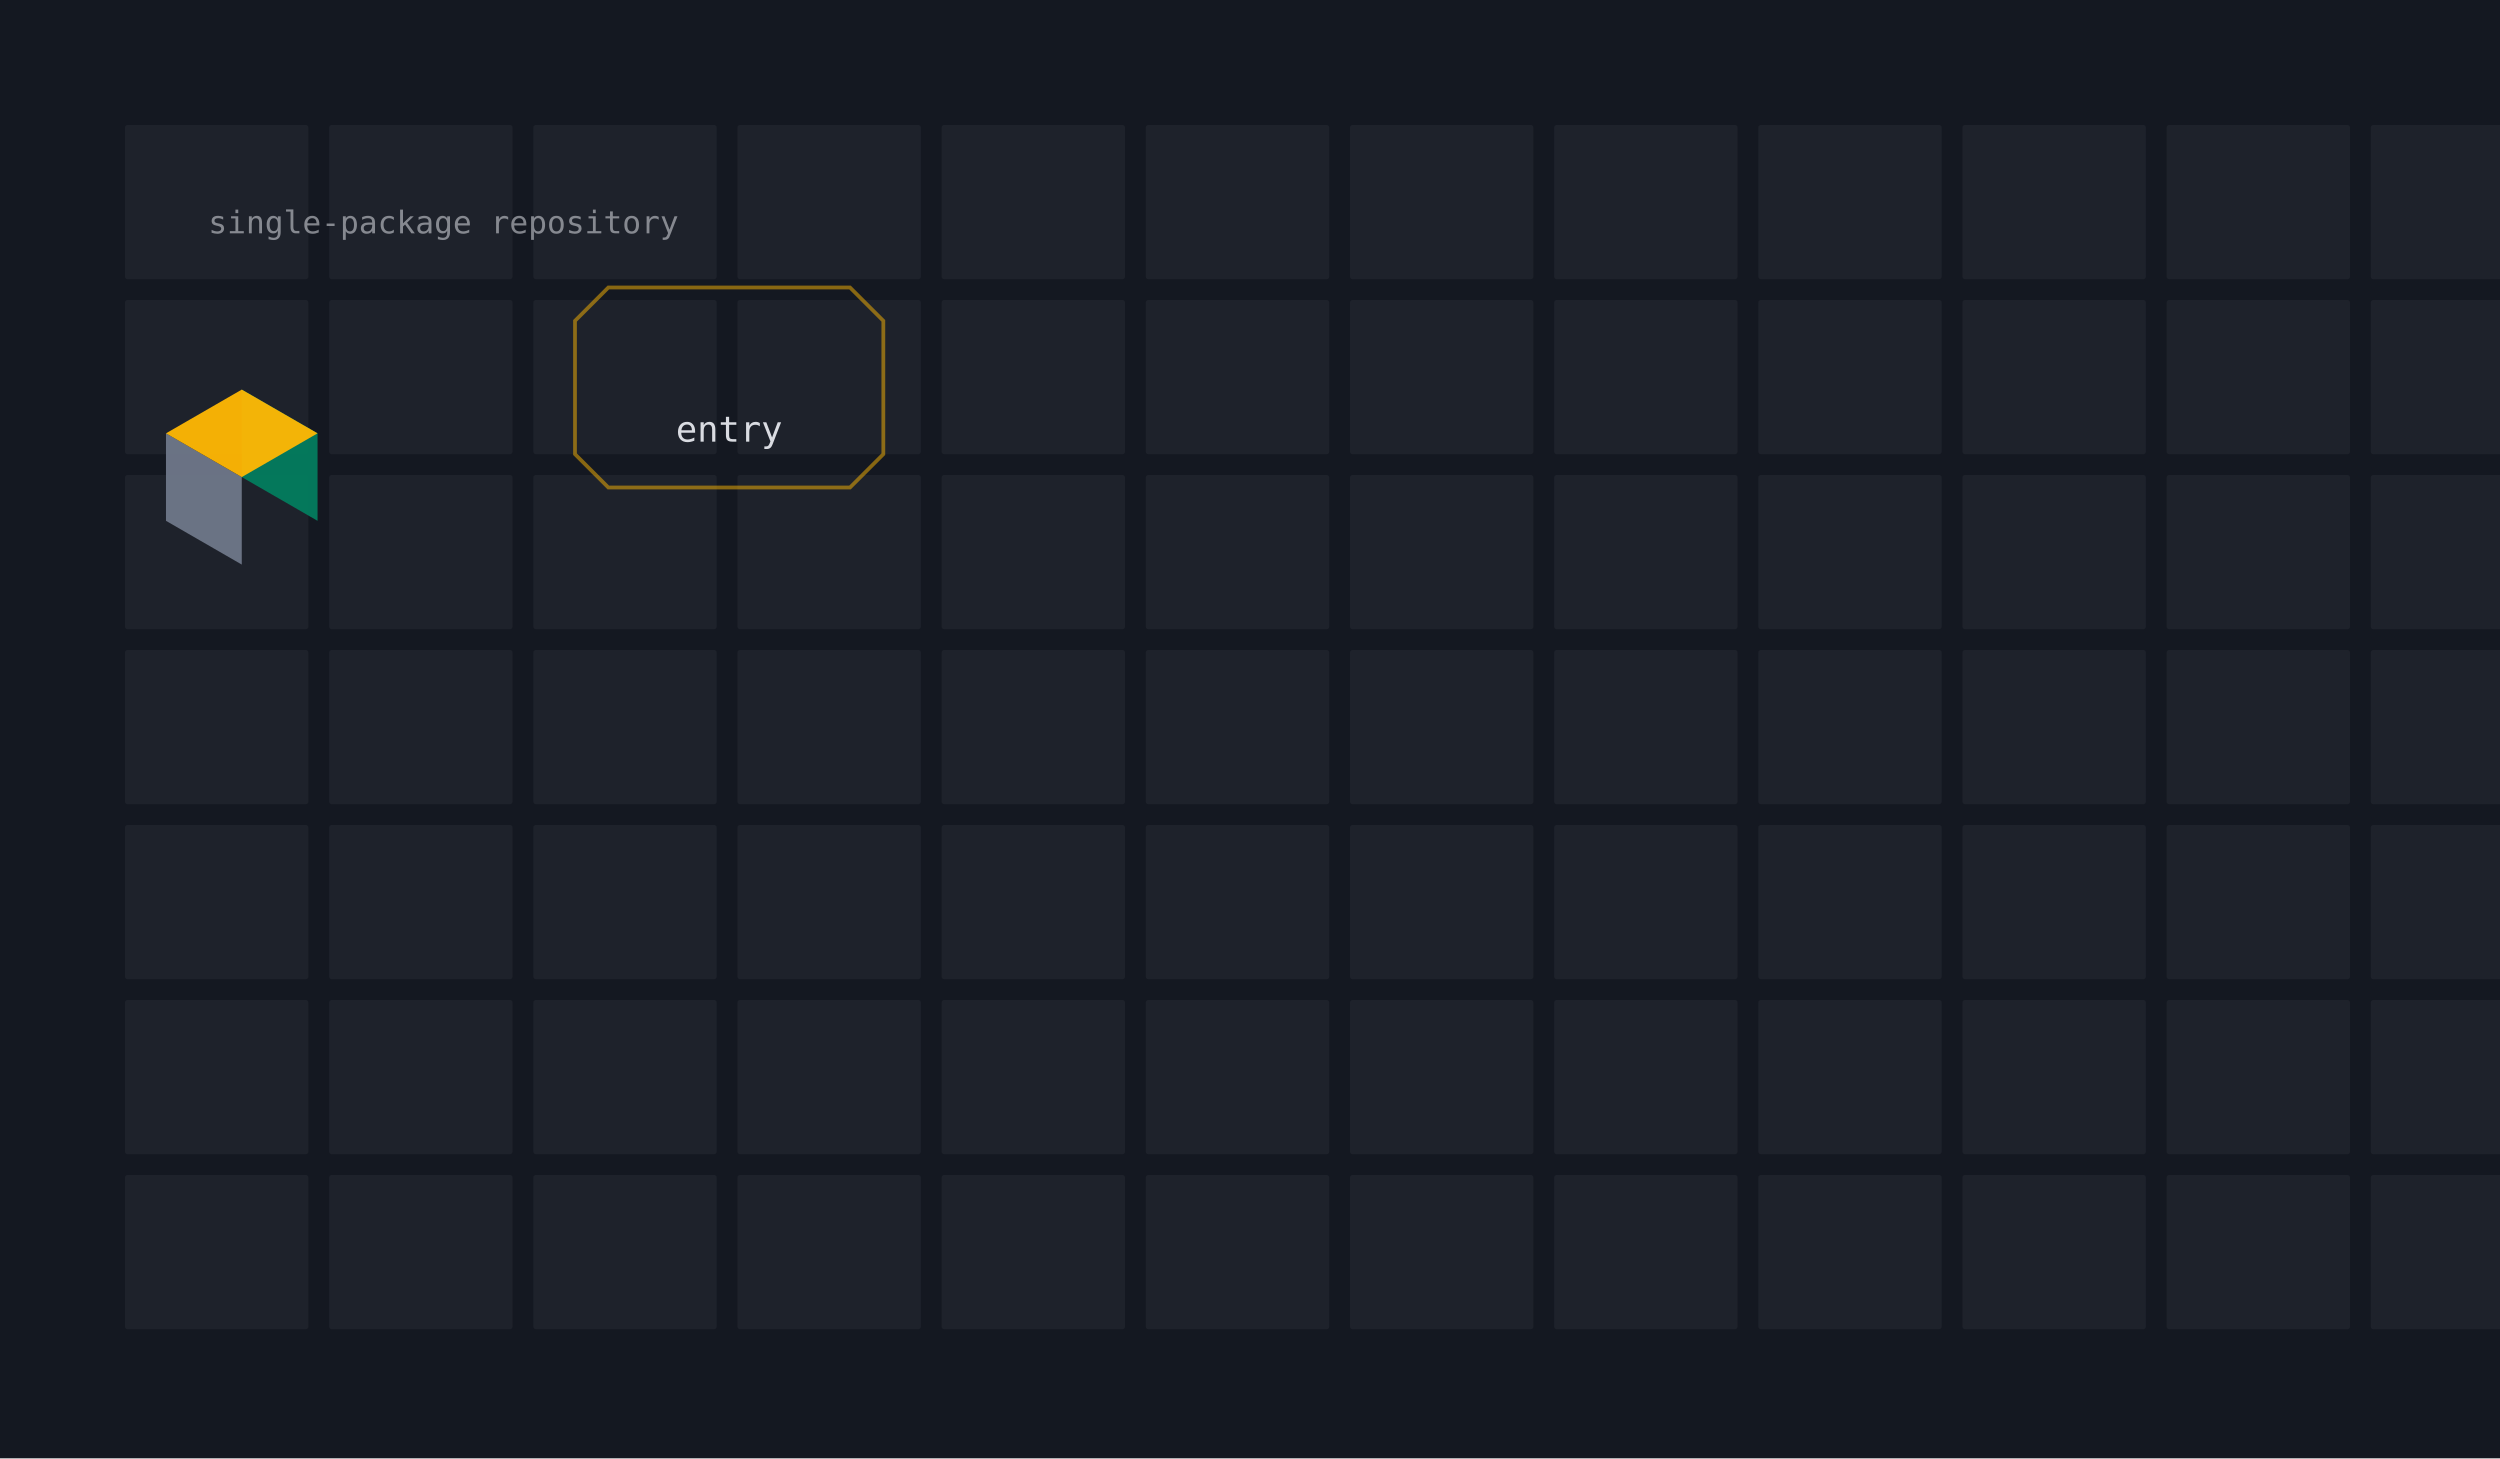
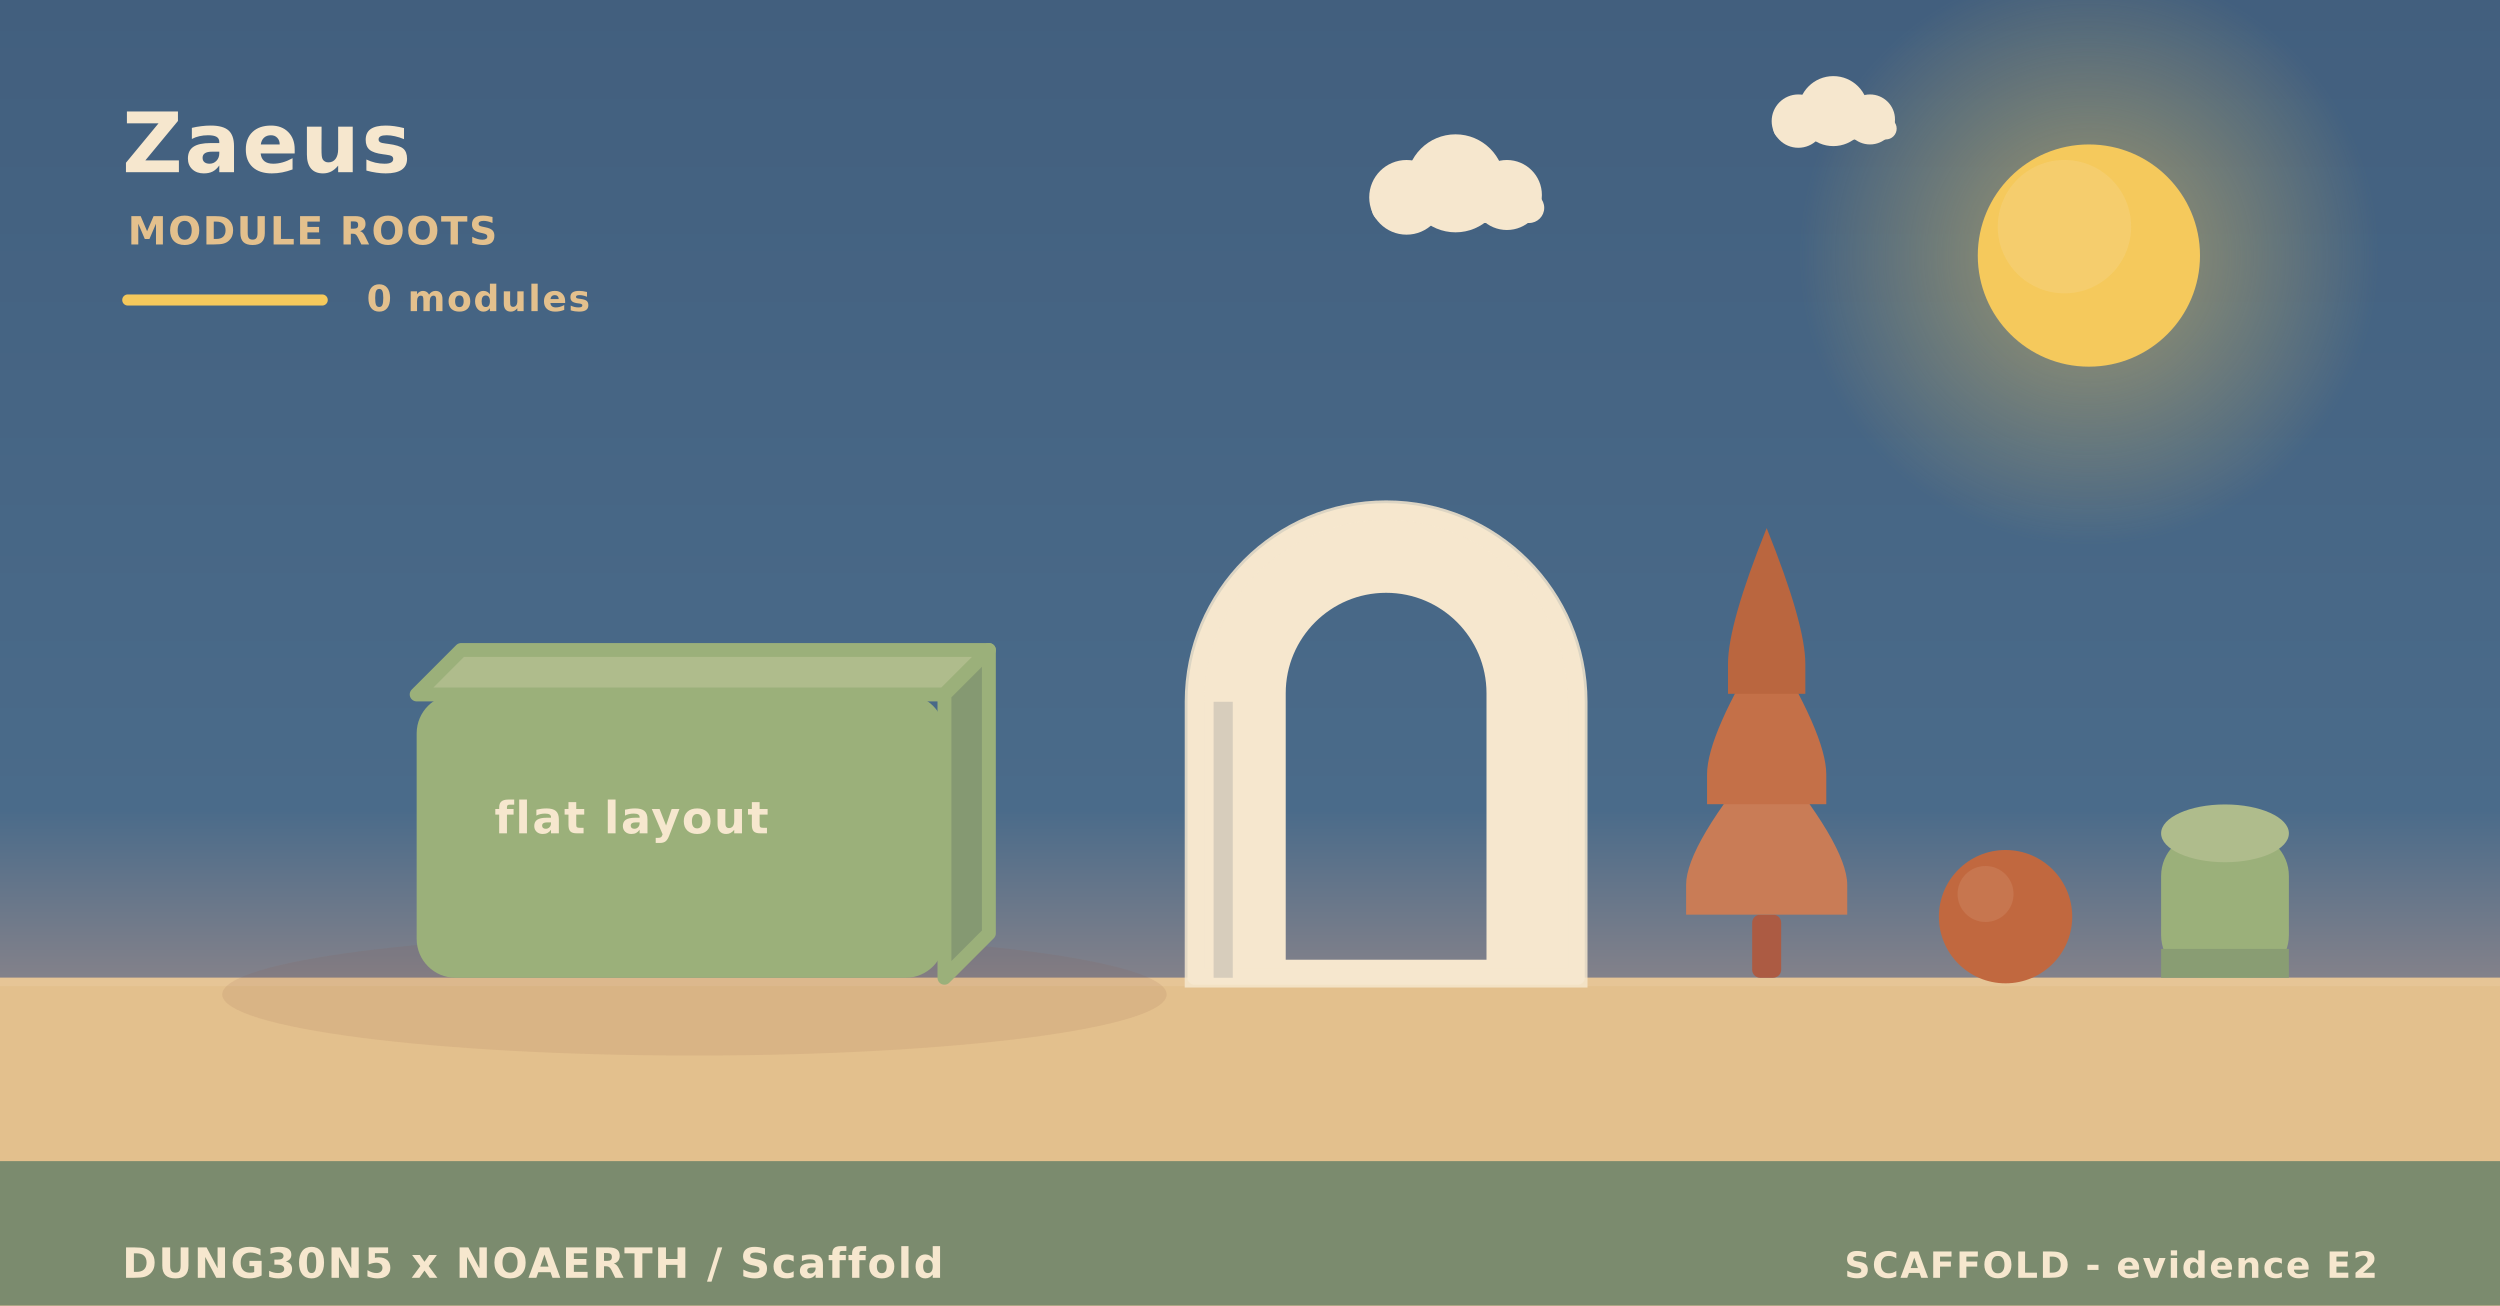
- <svg xmlns="http://www.w3.org/2000/svg" viewBox="0 0 1200 700" width="1200" height="700" role="img" aria-label="Zaeus architecture">
-   <rect width="1200" height="700" fill="#141821" />
-   <defs>
-     <linearGradient id="ga" x1="0" y1="0" x2="1" y2="1">
-       <stop offset="0%" stop-color="#ffb703" />
-       <stop offset="100%" stop-color="#8d99ae" />
-     </linearGradient>
-   </defs>
-   <rect x="60.00" y="60.00" width="88.00" height="74.00" rx="1.20" fill="#eef1f6" opacity="0.05" />
-   <rect x="158.00" y="60.00" width="88.00" height="74.00" rx="1.20" fill="#eef1f6" opacity="0.05" />
-   <rect x="256.00" y="60.00" width="88.00" height="74.00" rx="1.20" fill="#eef1f6" opacity="0.05" />
-   <rect x="354.00" y="60.00" width="88.00" height="74.00" rx="1.20" fill="#eef1f6" opacity="0.05" />
-   <rect x="452.00" y="60.00" width="88.00" height="74.00" rx="1.20" fill="#eef1f6" opacity="0.05" />
-   <rect x="550.00" y="60.00" width="88.00" height="74.00" rx="1.20" fill="#eef1f6" opacity="0.05" />
-   <rect x="648.00" y="60.00" width="88.00" height="74.00" rx="1.20" fill="#eef1f6" opacity="0.05" />
-   <rect x="746.00" y="60.00" width="88.00" height="74.00" rx="1.20" fill="#eef1f6" opacity="0.05" />
-   <rect x="844.00" y="60.00" width="88.00" height="74.00" rx="1.20" fill="#eef1f6" opacity="0.05" />
-   <rect x="942.00" y="60.00" width="88.00" height="74.00" rx="1.20" fill="#eef1f6" opacity="0.05" />
-   <rect x="1040.00" y="60.00" width="88.00" height="74.00" rx="1.20" fill="#eef1f6" opacity="0.05" />
-   <rect x="1138.00" y="60.00" width="88.00" height="74.00" rx="1.20" fill="#eef1f6" opacity="0.05" />
-   <rect x="60.00" y="144.00" width="88.00" height="74.00" rx="1.20" fill="#eef1f6" opacity="0.05" />
-   <rect x="158.00" y="144.00" width="88.00" height="74.00" rx="1.20" fill="#eef1f6" opacity="0.05" />
-   <rect x="256.00" y="144.00" width="88.00" height="74.00" rx="1.20" fill="#eef1f6" opacity="0.05" />
-   <rect x="354.00" y="144.00" width="88.00" height="74.00" rx="1.20" fill="#eef1f6" opacity="0.05" />
-   <rect x="452.00" y="144.00" width="88.00" height="74.00" rx="1.20" fill="#eef1f6" opacity="0.05" />
-   <rect x="550.00" y="144.00" width="88.00" height="74.00" rx="1.20" fill="#eef1f6" opacity="0.05" />
-   <rect x="648.00" y="144.00" width="88.00" height="74.00" rx="1.20" fill="#eef1f6" opacity="0.05" />
-   <rect x="746.00" y="144.00" width="88.00" height="74.00" rx="1.20" fill="#eef1f6" opacity="0.05" />
-   <rect x="844.00" y="144.00" width="88.00" height="74.00" rx="1.20" fill="#eef1f6" opacity="0.05" />
-   <rect x="942.00" y="144.00" width="88.00" height="74.00" rx="1.20" fill="#eef1f6" opacity="0.05" />
-   <rect x="1040.00" y="144.00" width="88.00" height="74.00" rx="1.20" fill="#eef1f6" opacity="0.05" />
-   <rect x="1138.00" y="144.00" width="88.00" height="74.00" rx="1.20" fill="#eef1f6" opacity="0.05" />
-   <rect x="60.00" y="228.00" width="88.00" height="74.00" rx="1.20" fill="#eef1f6" opacity="0.05" />
-   <rect x="158.00" y="228.00" width="88.00" height="74.00" rx="1.20" fill="#eef1f6" opacity="0.05" />
-   <rect x="256.00" y="228.00" width="88.00" height="74.00" rx="1.20" fill="#eef1f6" opacity="0.05" />
-   <rect x="354.00" y="228.00" width="88.00" height="74.00" rx="1.20" fill="#eef1f6" opacity="0.05" />
-   <rect x="452.00" y="228.00" width="88.00" height="74.00" rx="1.20" fill="#eef1f6" opacity="0.05" />
-   <rect x="550.00" y="228.00" width="88.00" height="74.00" rx="1.20" fill="#eef1f6" opacity="0.05" />
-   <rect x="648.00" y="228.00" width="88.00" height="74.00" rx="1.20" fill="#eef1f6" opacity="0.05" />
-   <rect x="746.00" y="228.00" width="88.00" height="74.00" rx="1.20" fill="#eef1f6" opacity="0.05" />
-   <rect x="844.00" y="228.00" width="88.00" height="74.00" rx="1.20" fill="#eef1f6" opacity="0.05" />
-   <rect x="942.00" y="228.00" width="88.00" height="74.00" rx="1.20" fill="#eef1f6" opacity="0.05" />
-   <rect x="1040.00" y="228.00" width="88.00" height="74.00" rx="1.20" fill="#eef1f6" opacity="0.05" />
-   <rect x="1138.00" y="228.00" width="88.00" height="74.00" rx="1.20" fill="#eef1f6" opacity="0.05" />
-   <rect x="60.00" y="312.00" width="88.00" height="74.00" rx="1.20" fill="#eef1f6" opacity="0.05" />
-   <rect x="158.00" y="312.00" width="88.00" height="74.00" rx="1.20" fill="#eef1f6" opacity="0.05" />
-   <rect x="256.00" y="312.00" width="88.00" height="74.00" rx="1.20" fill="#eef1f6" opacity="0.05" />
-   <rect x="354.00" y="312.00" width="88.00" height="74.00" rx="1.20" fill="#eef1f6" opacity="0.05" />
-   <rect x="452.00" y="312.00" width="88.00" height="74.00" rx="1.20" fill="#eef1f6" opacity="0.05" />
-   <rect x="550.00" y="312.00" width="88.00" height="74.00" rx="1.20" fill="#eef1f6" opacity="0.05" />
-   <rect x="648.00" y="312.00" width="88.00" height="74.00" rx="1.20" fill="#eef1f6" opacity="0.05" />
-   <rect x="746.00" y="312.00" width="88.00" height="74.00" rx="1.20" fill="#eef1f6" opacity="0.05" />
-   <rect x="844.00" y="312.00" width="88.00" height="74.00" rx="1.20" fill="#eef1f6" opacity="0.05" />
-   <rect x="942.00" y="312.00" width="88.00" height="74.00" rx="1.20" fill="#eef1f6" opacity="0.05" />
-   <rect x="1040.00" y="312.00" width="88.00" height="74.00" rx="1.20" fill="#eef1f6" opacity="0.05" />
-   <rect x="1138.00" y="312.00" width="88.00" height="74.00" rx="1.20" fill="#eef1f6" opacity="0.05" />
-   <rect x="60.00" y="396.00" width="88.00" height="74.00" rx="1.20" fill="#eef1f6" opacity="0.05" />
-   <rect x="158.00" y="396.00" width="88.00" height="74.00" rx="1.20" fill="#eef1f6" opacity="0.05" />
-   <rect x="256.00" y="396.00" width="88.00" height="74.00" rx="1.20" fill="#eef1f6" opacity="0.05" />
-   <rect x="354.00" y="396.00" width="88.00" height="74.00" rx="1.20" fill="#eef1f6" opacity="0.05" />
-   <rect x="452.00" y="396.00" width="88.00" height="74.00" rx="1.20" fill="#eef1f6" opacity="0.05" />
-   <rect x="550.00" y="396.00" width="88.00" height="74.00" rx="1.20" fill="#eef1f6" opacity="0.05" />
-   <rect x="648.00" y="396.00" width="88.00" height="74.00" rx="1.20" fill="#eef1f6" opacity="0.05" />
-   <rect x="746.00" y="396.00" width="88.00" height="74.00" rx="1.20" fill="#eef1f6" opacity="0.05" />
-   <rect x="844.00" y="396.00" width="88.00" height="74.00" rx="1.20" fill="#eef1f6" opacity="0.05" />
-   <rect x="942.00" y="396.00" width="88.00" height="74.00" rx="1.20" fill="#eef1f6" opacity="0.05" />
-   <rect x="1040.00" y="396.00" width="88.00" height="74.00" rx="1.20" fill="#eef1f6" opacity="0.05" />
-   <rect x="1138.00" y="396.00" width="88.00" height="74.00" rx="1.20" fill="#eef1f6" opacity="0.05" />
-   <rect x="60.00" y="480.00" width="88.00" height="74.00" rx="1.20" fill="#eef1f6" opacity="0.05" />
-   <rect x="158.00" y="480.00" width="88.00" height="74.00" rx="1.20" fill="#eef1f6" opacity="0.05" />
-   <rect x="256.00" y="480.00" width="88.00" height="74.00" rx="1.20" fill="#eef1f6" opacity="0.05" />
-   <rect x="354.00" y="480.00" width="88.00" height="74.00" rx="1.20" fill="#eef1f6" opacity="0.05" />
-   <rect x="452.00" y="480.00" width="88.00" height="74.00" rx="1.20" fill="#eef1f6" opacity="0.05" />
-   <rect x="550.00" y="480.00" width="88.00" height="74.00" rx="1.20" fill="#eef1f6" opacity="0.05" />
-   <rect x="648.00" y="480.00" width="88.00" height="74.00" rx="1.20" fill="#eef1f6" opacity="0.05" />
-   <rect x="746.00" y="480.00" width="88.00" height="74.00" rx="1.20" fill="#eef1f6" opacity="0.05" />
-   <rect x="844.00" y="480.00" width="88.00" height="74.00" rx="1.20" fill="#eef1f6" opacity="0.05" />
-   <rect x="942.00" y="480.00" width="88.00" height="74.00" rx="1.20" fill="#eef1f6" opacity="0.05" />
-   <rect x="1040.00" y="480.00" width="88.00" height="74.00" rx="1.20" fill="#eef1f6" opacity="0.05" />
-   <rect x="1138.00" y="480.00" width="88.00" height="74.00" rx="1.20" fill="#eef1f6" opacity="0.05" />
-   <rect x="60.00" y="564.00" width="88.00" height="74.00" rx="1.20" fill="#eef1f6" opacity="0.05" />
-   <rect x="158.00" y="564.00" width="88.00" height="74.00" rx="1.20" fill="#eef1f6" opacity="0.05" />
-   <rect x="256.00" y="564.00" width="88.00" height="74.00" rx="1.20" fill="#eef1f6" opacity="0.05" />
-   <rect x="354.00" y="564.00" width="88.00" height="74.00" rx="1.20" fill="#eef1f6" opacity="0.05" />
-   <rect x="452.00" y="564.00" width="88.00" height="74.00" rx="1.20" fill="#eef1f6" opacity="0.05" />
-   <rect x="550.00" y="564.00" width="88.00" height="74.00" rx="1.20" fill="#eef1f6" opacity="0.05" />
-   <rect x="648.00" y="564.00" width="88.00" height="74.00" rx="1.20" fill="#eef1f6" opacity="0.05" />
-   <rect x="746.00" y="564.00" width="88.00" height="74.00" rx="1.20" fill="#eef1f6" opacity="0.05" />
-   <rect x="844.00" y="564.00" width="88.00" height="74.00" rx="1.20" fill="#eef1f6" opacity="0.05" />
-   <rect x="942.00" y="564.00" width="88.00" height="74.00" rx="1.20" fill="#eef1f6" opacity="0.05" />
-   <rect x="1040.00" y="564.00" width="88.00" height="74.00" rx="1.20" fill="#eef1f6" opacity="0.05" />
-   <rect x="1138.00" y="564.00" width="88.00" height="74.00" rx="1.20" fill="#eef1f6" opacity="0.05" />
-   <path d="M292.00,138.00 H408.00 L424.00,154.00 V218.00 L408.00,234.00 H292.00 L276.00,218.00 V154.00 Z" fill="none" stroke="rgba(255,183,3,0.550)" stroke-width="1.80" opacity="0.90" />
-   <polygon points="116.05,229.00 152.42,250.00 152.42,208.00 116.05,187.00" fill="#037c5d" opacity="0.95" />
-   <polygon points="79.67,250.00 116.05,271.00 116.05,229.00 79.67,208.00" fill="#6e7788" opacity="0.95" />
-   <polygon points="116.05,187.00 152.42,208.00 116.05,229.00 79.67,208.00" fill="#ffb703" opacity="0.95" />
-   <text x="350" y="212" font-family="ui-monospace,Menlo,monospace" font-size="17" fill="rgba(238,241,246,0.900)" text-anchor="middle">entry</text>
-   <text x="100" y="112" font-family="ui-monospace,Menlo,monospace" font-size="15" fill="rgba(238,241,246,0.500)">single-package repository</text>
+ <svg xmlns="http://www.w3.org/2000/svg" width="900" height="470" viewBox="0 0 900 470" role="img" aria-label="Zaeus - how it is built">
+   <linearGradient id="skya" x1="0" y1="0" x2="0" y2="1">
+     <stop offset="0" stop-color="#425f7e" />
+     <stop offset="0.62" stop-color="#4a6b8a" />
+     <stop offset="1" stop-color="#f3ad8a" />
+   </linearGradient>
+   <rect width="900" height="470" fill="url(#skya)" />
+   <radialGradient id="suna">
+     <stop offset="0.35" stop-color="#f5c95c" stop-opacity="0.34" />
+     <stop offset="1" stop-color="#f5c95c" stop-opacity="0" />
+   </radialGradient>
+   <circle cx="752" cy="92" r="104" fill="url(#suna)" />
+   <circle cx="752" cy="92" r="40" fill="#f5c95c" />
+   <circle cx="743.2" cy="81.6" r="24" fill="#f5d27e" opacity="0.5" />
+   <g>
+     <circle cx="524" cy="66" r="17.64" fill="#f6e7ce" />
+     <circle cx="506.36" cy="71.04" r="13.44" fill="#f6e7ce" />
+     <circle cx="542.48" cy="70.2" r="12.6" fill="#f6e7ce" />
+     <rect x="493.76" y="69.36" width="62.16" height="10.92" rx="5.46" fill="#f6e7ce" />
+   </g>
+   <g>
+     <circle cx="660" cy="40" r="12.6" fill="#f6e7ce" />
+     <circle cx="647.4" cy="43.6" r="9.6" fill="#f6e7ce" />
+     <circle cx="673.2" cy="43" r="9" fill="#f6e7ce" />
+     <rect x="638.4" y="42.4" width="44.4" height="7.8" rx="3.9" fill="#f6e7ce" />
+   </g>
+   <rect x="0" y="352" width="900" height="118" fill="#e3c08d" />
+   <rect x="0" y="352" width="900" height="3" fill="#e6c596" />
+   <text x="44" y="62" font-family="Verdana,DejaVu Sans,sans-serif" font-size="30" font-weight="700" letter-spacing="0.6" fill="#f6e7ce" text-anchor="start">Zaeus</text>
+   <text x="46" y="88" font-family="Verdana,DejaVu Sans,sans-serif" font-size="14" font-weight="700" letter-spacing="0.6" fill="#e3c08d" text-anchor="start">MODULE ROOTS</text>
+   <rect x="44" y="106" width="74" height="4" rx="2" fill="#f5c95c" />
+   <text x="132" y="112" font-family="Verdana,DejaVu Sans,sans-serif" font-size="13" font-weight="700" letter-spacing="0.6" fill="#e3c08d" text-anchor="start">0 modules</text>
+   <ellipse cx="250" cy="358" rx="170" ry="22" fill="rgba(138,90,68,0.11)" />
+   <path d="M150,250 L340,250 L356,234 L166,234 Z" fill="#afbc8c" stroke="#9bb07a" stroke-width="5" stroke-linejoin="round" />
+   <path d="M340,250 L356,234 L356,336 L340,352 Z" fill="#859972" stroke="#9bb07a" stroke-width="5" stroke-linejoin="round" />
+   <rect x="150" y="250" width="190" height="102" rx="14" fill="#9bb07a" />
+   <text x="178" y="300" font-family="Verdana,DejaVu Sans,sans-serif" font-size="16" font-weight="700" letter-spacing="0.6" fill="#f6e7ce" text-anchor="start">flat layout</text>
+   <path d="M430,352 L430,252.64 A69,69 0 0 1 568,252.64 L568,352 Z M460.36,348 L460.36,249.55 A38.64,38.64 0 0 1 537.64,249.55 L537.64,348 Z" fill="#f6e7ce" fill-rule="evenodd" stroke="#f6e7ce" stroke-width="5" stroke-linejoin="round" />
+   <path d="M430,352 L430,252.64 A69,69 0 0 1 568,252.64 L568,352 Z" fill="none" stroke="#f6e7ce" stroke-width="7" stroke-linecap="round" opacity="0.85" />
+   <rect x="436.9" y="252.64" width="6.9" height="99.36" fill="#d7cdbc" />
+   <rect x="630.78" y="329.28" width="10.44" height="22.72" rx="2.9" fill="#ac5b43" />
+   <path d="M636,269.64 Q607,304.23 607,318.54 Q607,329.28 607,329.28 L665,329.28 Q665,329.28 665,318.54 Q665,304.23 636,269.64 Z" fill="#c97c56" />
+   <path d="M636,229.88 Q614.54,264.47 614.54,278.78 Q614.54,289.52 614.54,289.52 L657.46,289.52 Q657.46,289.52 657.46,278.78 Q657.46,264.47 636,229.88 Z" fill="#c47048" />
+   <path d="M636,190.12 Q622.08,224.71 622.08,239.02 Q622.08,249.76 622.08,249.76 L649.92,249.76 Q649.92,249.76 649.92,239.02 Q649.92,224.71 636,190.12 Z" fill="#ba663f" />
+   <circle cx="722" cy="330" r="24" fill="#c1683f" />
+   <circle cx="714.8" cy="321.84" r="10.08" fill="#cc815c" opacity="0.55" />
+   <rect x="778" y="300" width="46" height="52" rx="15.33" fill="#9bb07a" />
+   <ellipse cx="801" cy="300" rx="23" ry="10.4" fill="#afbc8c" />
+   <rect x="778" y="341.6" width="46" height="10.4" fill="#899d73" />
+   <rect x="0" y="418" width="900" height="52" rx="0" fill="#75886c" opacity="0.94" />
+   <text x="44" y="460" font-family="Verdana,DejaVu Sans,sans-serif" font-size="15" font-weight="700" letter-spacing="0.6" fill="#f6e7ce" text-anchor="start">DUNG30N5 x NOAERTH  /  Scaffold</text>
+   <text x="856" y="460" font-family="Verdana,DejaVu Sans,sans-serif" font-size="13" font-weight="700" letter-spacing="0.6" fill="#f6e7ce" text-anchor="end">SCAFFOLD  -  evidence E2</text>
</svg>
